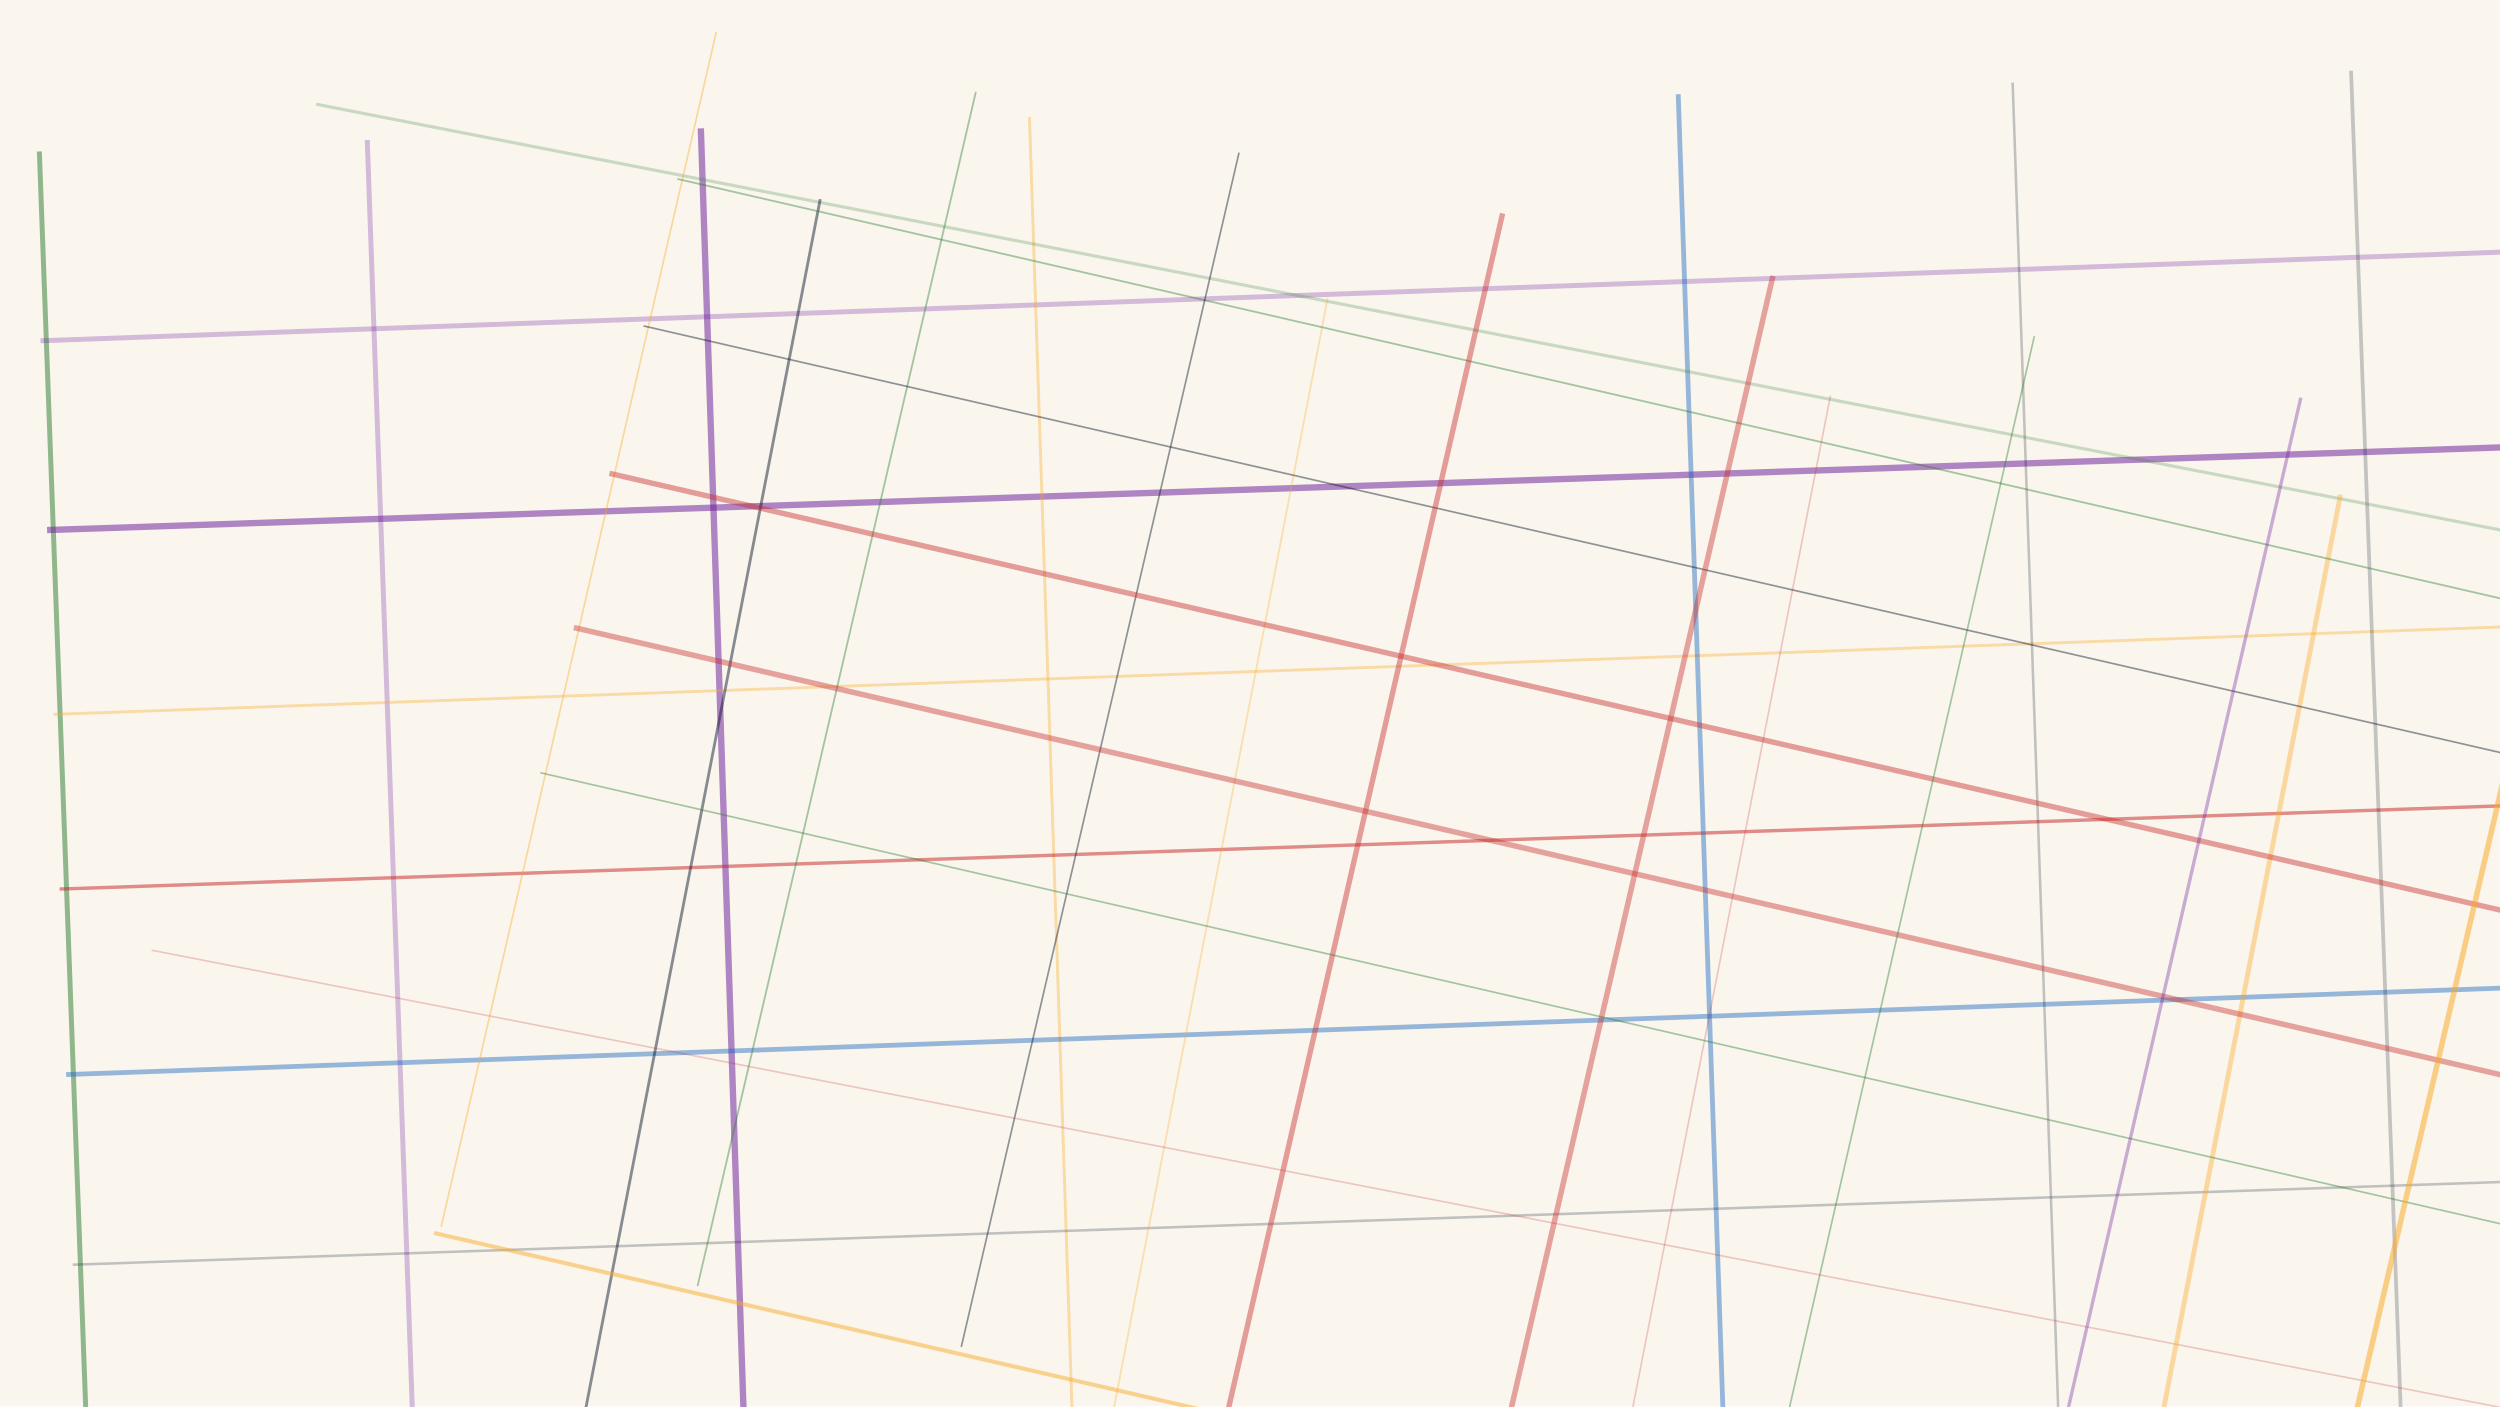
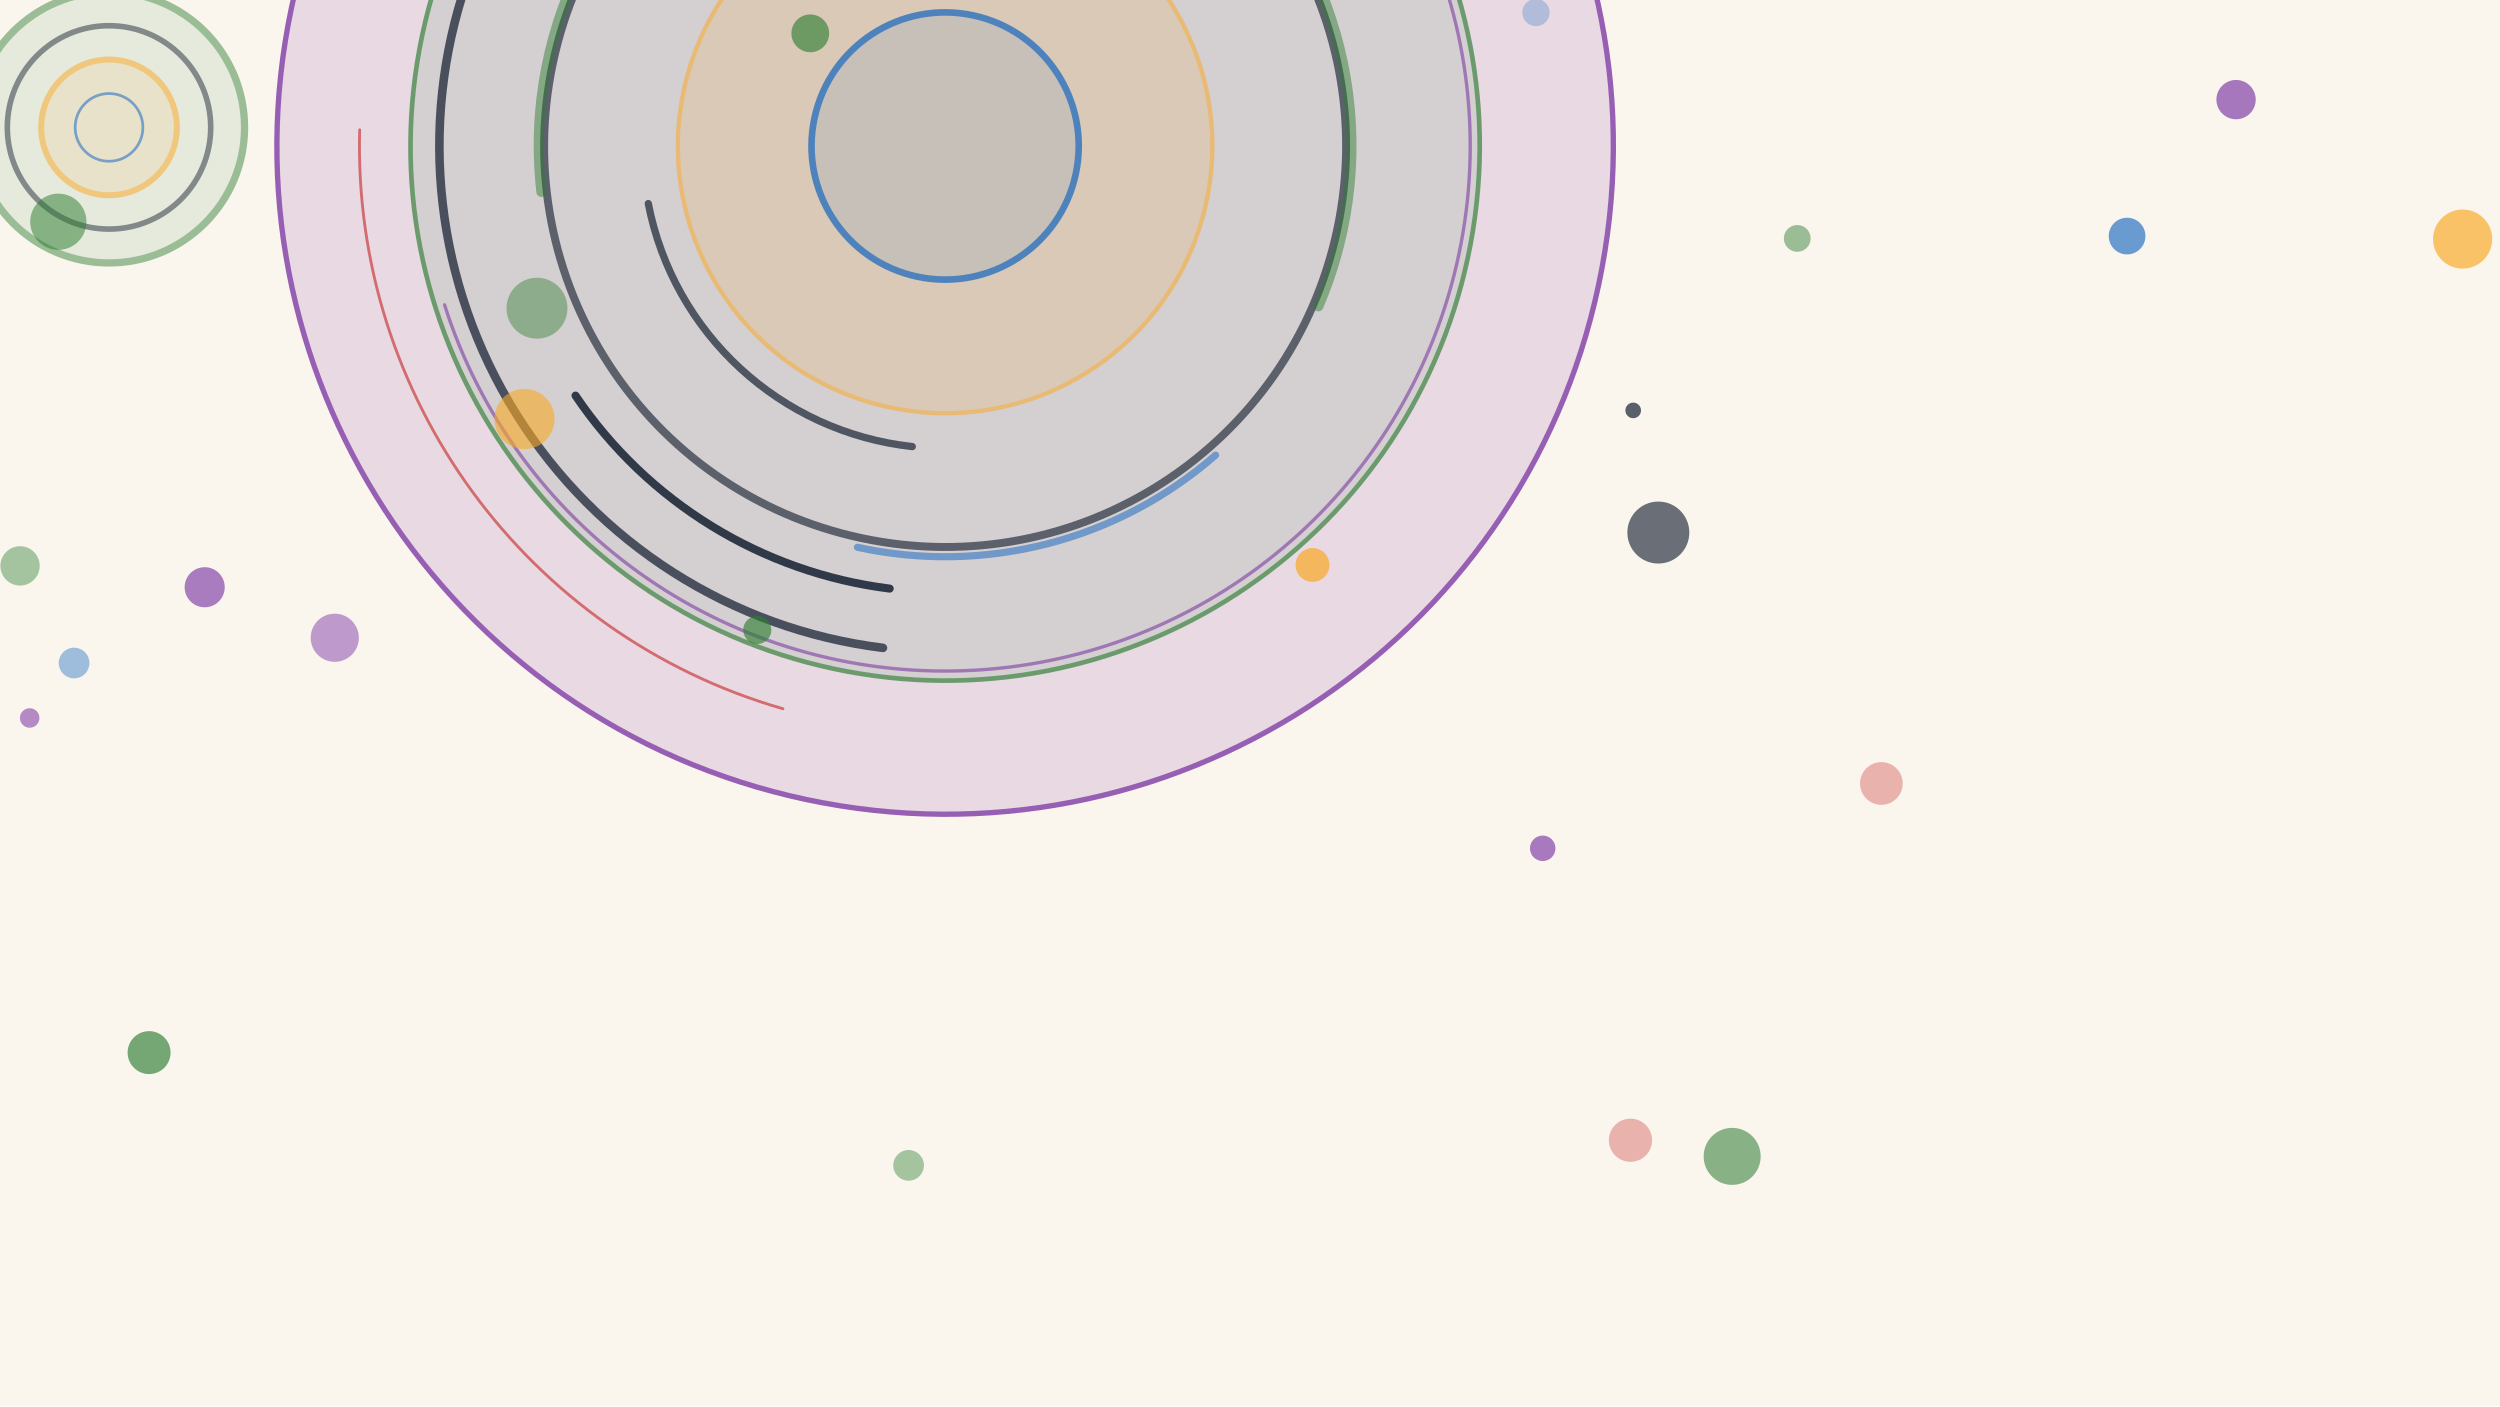
<svg xmlns="http://www.w3.org/2000/svg" viewBox="0 0 1920 1080" width="1920" height="1080">
  <rect width="1920" height="1080" fill="#FAF6EE" />
-   <g transform="translate(-214 -51) rotate(-2 960 540) scale(1.32)">
-     <line x1="195.2" y1="108" x2="196.9" y2="972" stroke="#2E7D32" stroke-width="2.9" opacity="0.52" />
-     <line x1="192" y1="218.1" x2="1728" y2="216.4" stroke="#6A1B9A" stroke-width="2.9" opacity="0.27" />
-     <line x1="386.1" y1="108" x2="386.6" y2="972" stroke="#6A1B9A" stroke-width="2.9" opacity="0.27" />
-     <line x1="192" y1="328.3" x2="1728" y2="330.2" stroke="#6A1B9A" stroke-width="3.7" opacity="0.52" />
-     <line x1="580.3" y1="108" x2="578.9" y2="972" stroke="#6A1B9A" stroke-width="3.7" opacity="0.52" />
-     <line x1="192" y1="435.6" x2="1728" y2="434.4" stroke="#F9A825" stroke-width="1.7" opacity="0.36" />
-     <line x1="771.6" y1="108" x2="769.9" y2="972" stroke="#F9A825" stroke-width="1.7" opacity="0.36" />
-     <line x1="192" y1="537.3" x2="1728" y2="538.6" stroke="#C62828" stroke-width="2.0" opacity="0.52" />
-     <line x1="192" y1="645.3" x2="1728" y2="644.4" stroke="#1565C0" stroke-width="2.8" opacity="0.44" />
-     <line x1="1149.3" y1="108" x2="1148.5" y2="972" stroke="#1565C0" stroke-width="2.8" opacity="0.44" />
-     <line x1="192" y1="756.0" x2="1728" y2="757.3" stroke="#0A1628" stroke-width="1.5" opacity="0.24" />
-     <line x1="1344.0" y1="108" x2="1343.5" y2="972" stroke="#0A1628" stroke-width="1.5" opacity="0.24" />
-     <line x1="1541.0" y1="108" x2="1542.9" y2="972" stroke="#0A1628" stroke-width="2.2" opacity="0.23" />
-     <line x1="1734.0" y1="108" x2="1734.5" y2="972" stroke="#F9A825" stroke-width="1.8" opacity="0.51" />
+   <g transform="rotate(192 726 112)">
+     <circle cx="726.118" cy="111.843" r="513.1" fill="#6A1B9A" fill-opacity="0.19" stroke="#6A1B9A" stroke-width="4.1" opacity="0.69" />
+     <circle cx="726.118" cy="111.843" r="410.5" fill="#2E7D32" fill-opacity="0.16" stroke="#2E7D32" stroke-width="3.6" opacity="0.67" />
+     <circle cx="726.118" cy="111.843" r="307.9" fill="none" fill-opacity="0.00" stroke="#0A1628" stroke-width="6.1" opacity="0.60" />
+     <circle cx="726.118" cy="111.843" r="205.2" fill="#F9A825" fill-opacity="0.28" stroke="#F9A825" stroke-width="3.3" opacity="0.54" />
+     <circle cx="726.118" cy="111.843" r="102.6" fill="#1565C0" fill-opacity="0.13" stroke="#1565C0" stroke-width="5.1" opacity="0.71" />
+     <path d="M 1022.1 12.9 A 312.1 312.1 0 1 1 420.1 51.0" fill="none" stroke="#2E7D32" stroke-width="7.7" opacity="0.48" stroke-linecap="round" />
+     <path d="M 697.1 -229.5 A 342.5 342.5 0 0 1 963.9 -134.7" fill="none" stroke="#0A1628" stroke-width="6.2" opacity="0.81" stroke-linecap="round" />
+     <path d="M 473.6 -77.2 A 315.4 315.4 0 0 1 727.9 -203.6" fill="none" stroke="#1565C0" stroke-width="5.5" opacity="0.52" stroke-linecap="round" />
+     <path d="M 702.8 -119.2 A 232.2 232.2 0 0 1 939.9 21.2" fill="none" stroke="#0A1628" stroke-width="5.6" opacity="0.66" stroke-linecap="round" />
+     <path d="M 588.6 491.0 A 403.3 403.3 0 1 1 1076.8 -87.4" fill="none" stroke="#6A1B9A" stroke-width="2.6" opacity="0.49" stroke-linecap="round" />
+     <path d="M 758.1 -336.8 A 449.8 449.8 0 0 1 1168.5 30.5" fill="none" stroke="#C62828" stroke-width="2.2" opacity="0.62" stroke-linecap="round" />
+     <path d="M 692.7 -275.1 A 388.4 388.4 0 0 1 1111.7 158.7" fill="none" stroke="#0A1628" stroke-width="6.6" opacity="0.69" stroke-linecap="round" />
  </g>
-   <g transform="translate(-94 67) rotate(11 960 540) scale(1.29)">
-     <line x1="192" y1="109.8" x2="1728" y2="110.6" stroke="#2E7D32" stroke-width="1.9" opacity="0.24" />
-     <line x1="497.4" y1="108" x2="497.8" y2="972" stroke="#0A1628" stroke-width="1.7" opacity="0.48" />
-     <line x1="805.2" y1="108" x2="806.7" y2="972" stroke="#F9A825" stroke-width="1.1" opacity="0.31" />
-     <line x1="192" y1="622.9" x2="1728" y2="623.3" stroke="#C62828" stroke-width="1.0" opacity="0.24" />
-     <line x1="1110.1" y1="108" x2="1109.3" y2="972" stroke="#C62828" stroke-width="1.0" opacity="0.24" />
-     <line x1="1419.4" y1="108" x2="1420.2" y2="972" stroke="#F9A825" stroke-width="2.9" opacity="0.40" />
-   </g>
-   <g transform="translate(223 64) rotate(13 960 540) scale(1.09)">
-     <line x1="195.4" y1="108" x2="195.9" y2="972" stroke="#F9A825" stroke-width="1.2" opacity="0.41" />
-     <line x1="192" y1="215.1" x2="1728" y2="214.0" stroke="#2E7D32" stroke-width="1.3" opacity="0.42" />
-     <line x1="383.1" y1="108" x2="381.3" y2="972" stroke="#2E7D32" stroke-width="1.3" opacity="0.42" />
-     <line x1="192" y1="321.4" x2="1728" y2="319.8" stroke="#0A1628" stroke-width="1.2" opacity="0.45" />
-     <line x1="573.4" y1="108" x2="572.0" y2="972" stroke="#0A1628" stroke-width="1.2" opacity="0.45" />
-     <line x1="192" y1="428.0" x2="1728" y2="428.2" stroke="#C62828" stroke-width="3.8" opacity="0.44" />
-     <line x1="764.0" y1="108" x2="765.2" y2="972" stroke="#C62828" stroke-width="3.8" opacity="0.44" />
-     <line x1="192" y1="539.5" x2="1728" y2="541.3" stroke="#C62828" stroke-width="3.9" opacity="0.41" />
-     <line x1="959.5" y1="108" x2="959.3" y2="972" stroke="#C62828" stroke-width="3.9" opacity="0.41" />
-     <line x1="192" y1="644.5" x2="1728" y2="643.4" stroke="#2E7D32" stroke-width="1.2" opacity="0.42" />
-     <line x1="1148.5" y1="108" x2="1150.4" y2="972" stroke="#2E7D32" stroke-width="1.2" opacity="0.42" />
-     <line x1="1341.2" y1="108" x2="1341.8" y2="972" stroke="#6A1B9A" stroke-width="2.4" opacity="0.34" />
-     <line x1="1541.3" y1="108" x2="1539.7" y2="972" stroke="#F9A825" stroke-width="3.9" opacity="0.53" />
-     <line x1="192" y1="977.3" x2="1728" y2="976.4" stroke="#F9A825" stroke-width="2.9" opacity="0.47" />
-     <line x1="1733.3" y1="108" x2="1733.3" y2="972" stroke="#F9A825" stroke-width="2.9" opacity="0.47" />
-   </g>
+   <circle cx="83.725" cy="97.839" r="104.1" fill="#2E7D32" fill-opacity="0.21" stroke="#2E7D32" stroke-width="5.6" opacity="0.47" />
+   <circle cx="83.725" cy="97.839" r="78.1" fill="none" fill-opacity="0.00" stroke="#0A1628" stroke-width="4.3" opacity="0.46" />
+   <circle cx="83.725" cy="97.839" r="52.1" fill="#F9A825" fill-opacity="0.20" stroke="#F9A825" stroke-width="4.6" opacity="0.53" />
+   <circle cx="83.725" cy="97.839" r="26.0" fill="none" fill-opacity="0.00" stroke="#1565C0" stroke-width="2.1" opacity="0.53" />
+   <circle cx="402.8" cy="321.8" r="23.1" fill="#F9A825" opacity="0.60" />
+   <circle cx="1252.2" cy="875.7" r="16.6" fill="#C62828" opacity="0.33" />
+   <circle cx="15.4" cy="434.6" r="15.1" fill="#2E7D32" opacity="0.42" />
+   <circle cx="1717.3" cy="76.5" r="15.1" fill="#6A1B9A" opacity="0.58" />
+   <circle cx="1179.6" cy="9.6" r="10.5" fill="#1565C0" opacity="0.26" />
+   <circle cx="44.8" cy="170.3" r="21.6" fill="#2E7D32" opacity="0.52" />
+   <circle cx="1330.3" cy="888.1" r="21.9" fill="#2E7D32" opacity="0.56" />
+   <circle cx="257.1" cy="489.8" r="18.5" fill="#6A1B9A" opacity="0.42" />
+   <circle cx="412.4" cy="236.7" r="23.4" fill="#2E7D32" opacity="0.43" />
+   <circle cx="1254.3" cy="315.2" r="6.0" fill="#0A1628" opacity="0.67" />
+   <circle cx="1633.6" cy="181.3" r="14.1" fill="#1565C0" opacity="0.63" />
+   <circle cx="56.9" cy="509.2" r="11.8" fill="#1565C0" opacity="0.40" />
+   <circle cx="1380.3" cy="183.1" r="10.3" fill="#2E7D32" opacity="0.47" />
+   <circle cx="22.8" cy="551.4" r="7.5" fill="#6A1B9A" opacity="0.49" />
+   <circle cx="1008.0" cy="433.9" r="13.0" fill="#F9A825" opacity="0.70" />
+   <circle cx="622.3" cy="25.6" r="14.5" fill="#2E7D32" opacity="0.63" />
+   <circle cx="114.5" cy="808.4" r="16.5" fill="#2E7D32" opacity="0.65" />
+   <circle cx="697.8" cy="895.0" r="11.8" fill="#2E7D32" opacity="0.42" />
+   <circle cx="1444.9" cy="601.7" r="16.4" fill="#C62828" opacity="0.33" />
+   <circle cx="1273.6" cy="409.0" r="23.8" fill="#0A1628" opacity="0.60" />
+   <circle cx="1184.8" cy="651.5" r="9.8" fill="#6A1B9A" opacity="0.57" />
+   <circle cx="157.2" cy="451.0" r="15.4" fill="#6A1B9A" opacity="0.56" />
+   <circle cx="1891.3" cy="183.6" r="22.7" fill="#F9A825" opacity="0.67" />
+   <circle cx="581.6" cy="483.8" r="10.8" fill="#2E7D32" opacity="0.64" />
</svg>
